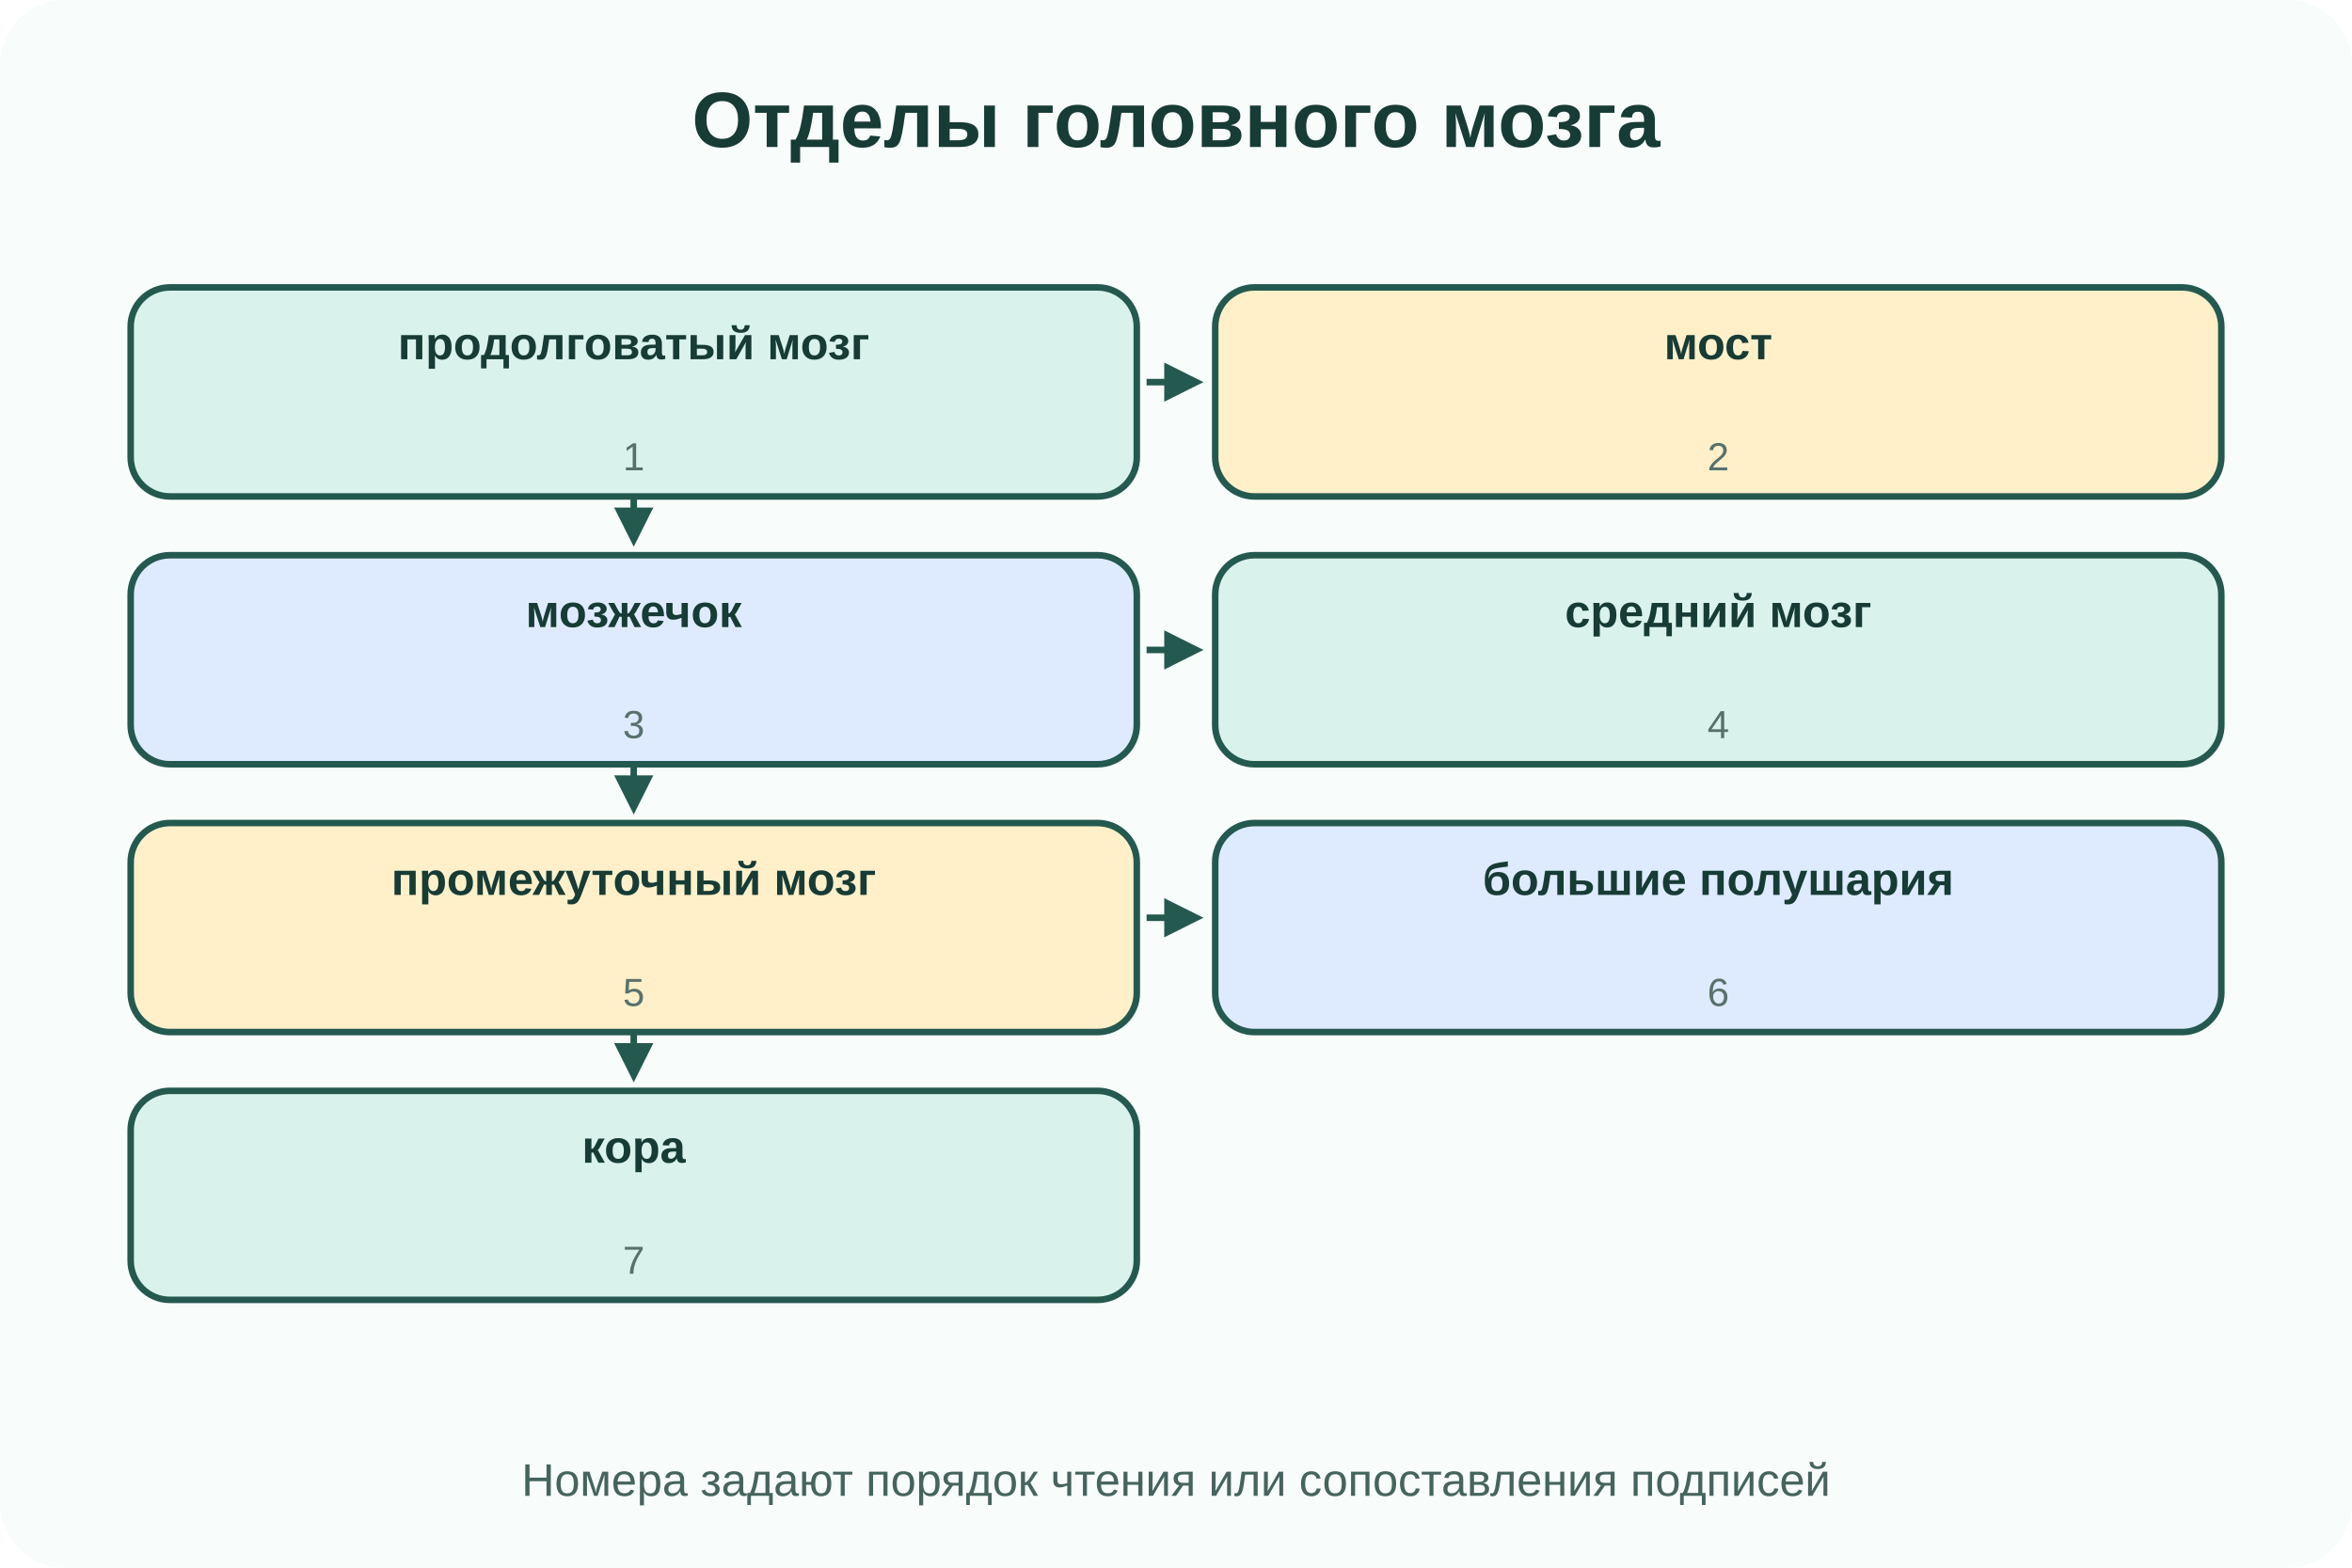
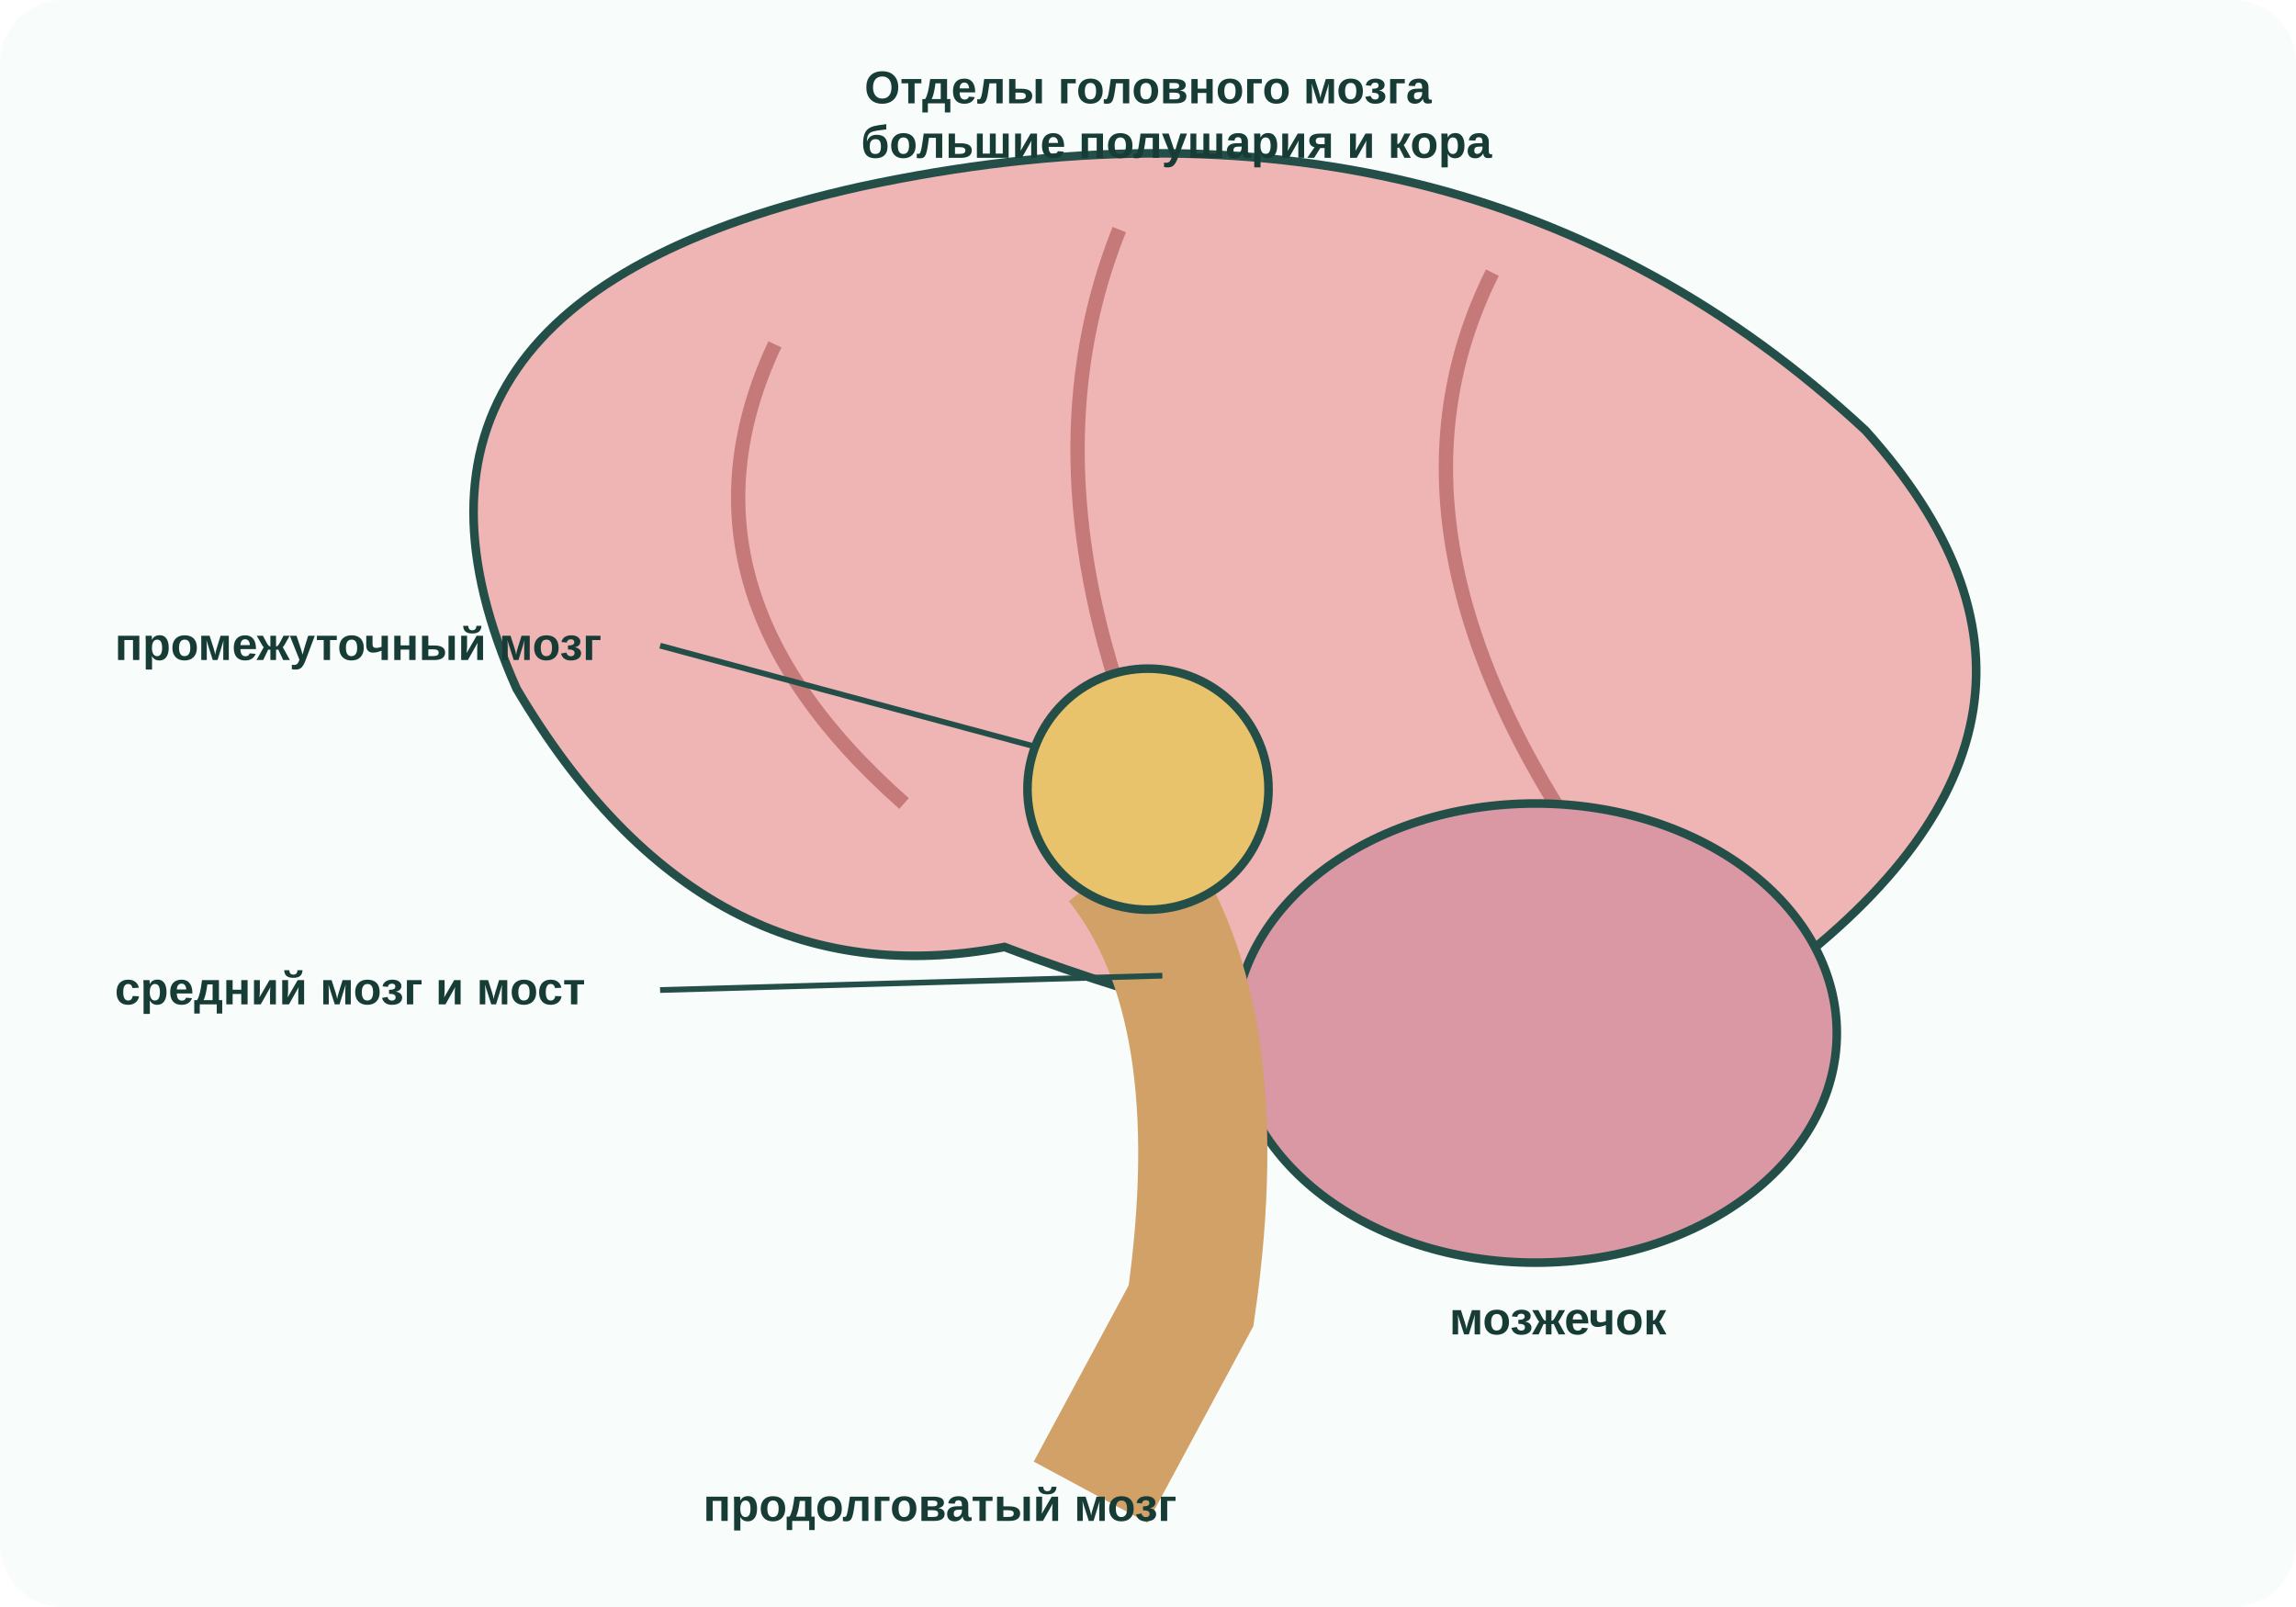
- <svg xmlns="http://www.w3.org/2000/svg" viewBox="0 0 720 480" role="img" aria-labelledby="title desc" preserveAspectRatio="xMidYMid meet">
+ <svg xmlns="http://www.w3.org/2000/svg" viewBox="0 0 800 560" role="img" aria-labelledby="title desc" preserveAspectRatio="xMidYMid meet">
  <defs>
-     <marker id="arrow" viewBox="0 0 10 10" refX="8" refY="5" markerWidth="6" markerHeight="6" orient="auto-start-reverse">
-       <path d="M0 0 L10 5 L0 10z" fill="#24594f" />
+     <marker id="arrow" viewBox="0 0 10 10" refX="8" refY="5" markerWidth="6" markerHeight="6" orient="auto">
+       <path d="M0 0L10 5L0 10z" fill="#244f49" />
    </marker>
+     <style>.t{font:600 16px Arial,sans-serif;fill:#173b35}.s{font:14px Arial,sans-serif;fill:#173b35}.lead{fill:none;stroke:#244f49;stroke-width:2}.flow{fill:none;stroke:#176b5b;stroke-width:4;marker-end:url(#arrow)}.organ{stroke:#244f49;stroke-width:3}.red{fill:#f7a4a4}.blue{fill:#9bc8ef}.cream{fill:#fff0c9}.green{fill:#b9e4d7}</style>
  </defs>
-   <style>.label{font:600 14px Arial,sans-serif;text-anchor:middle;fill:#173b35}.num{font:12px Arial,sans-serif;text-anchor:middle;fill:#58716c}.link{fill:none;stroke:#24594f;stroke-width:2}</style>
-   <rect width="100%" height="100%" rx="20" fill="#f8fcfb" />
-   <text x="360" y="45" style="font:700 24px Arial,sans-serif;text-anchor:middle;fill:#173b35">Отделы головного мозга</text>
-   <path d="M 351 117 H 366" class="link" marker-end="url(#arrow)" />
-   <path d="M 194 146 V 165" class="link" marker-end="url(#arrow)" />
-   <path d="M 351 199 H 366" class="link" marker-end="url(#arrow)" />
-   <path d="M 194 228 V 247" class="link" marker-end="url(#arrow)" />
-   <path d="M 351 281 H 366" class="link" marker-end="url(#arrow)" />
-   <path d="M 194 310 V 329" class="link" marker-end="url(#arrow)" />
-   <g>
-     <rect x="40" y="88" width="308" height="64" rx="12" fill="#d9f3ec" stroke="#24594f" stroke-width="2" />
-     <text x="194" y="110" class="label">
-       <tspan x="194" dy="0">продолговатый мозг</tspan>
-     </text>
-     <text x="194" y="144" class="num">1</text>
-   </g>
-   <g>
-     <rect x="372" y="88" width="308" height="64" rx="12" fill="#fff0c9" stroke="#24594f" stroke-width="2" />
-     <text x="526" y="110" class="label">
-       <tspan x="526" dy="0">мост</tspan>
-     </text>
-     <text x="526" y="144" class="num">2</text>
-   </g>
-   <g>
-     <rect x="40" y="170" width="308" height="64" rx="12" fill="#deebff" stroke="#24594f" stroke-width="2" />
-     <text x="194" y="192" class="label">
-       <tspan x="194" dy="0">мозжечок</tspan>
-     </text>
-     <text x="194" y="226" class="num">3</text>
-   </g>
-   <g>
-     <rect x="372" y="170" width="308" height="64" rx="12" fill="#d9f3ec" stroke="#24594f" stroke-width="2" />
-     <text x="526" y="192" class="label">
-       <tspan x="526" dy="0">средний мозг</tspan>
-     </text>
-     <text x="526" y="226" class="num">4</text>
-   </g>
-   <g>
-     <rect x="40" y="252" width="308" height="64" rx="12" fill="#fff0c9" stroke="#24594f" stroke-width="2" />
-     <text x="194" y="274" class="label">
-       <tspan x="194" dy="0">промежуточный мозг</tspan>
-     </text>
-     <text x="194" y="308" class="num">5</text>
-   </g>
-   <g>
-     <rect x="372" y="252" width="308" height="64" rx="12" fill="#deebff" stroke="#24594f" stroke-width="2" />
-     <text x="526" y="274" class="label">
-       <tspan x="526" dy="0">большие полушария</tspan>
-     </text>
-     <text x="526" y="308" class="num">6</text>
-   </g>
-   <g>
-     <rect x="40" y="334" width="308" height="64" rx="12" fill="#d9f3ec" stroke="#24594f" stroke-width="2" />
-     <text x="194" y="356" class="label">
-       <tspan x="194" dy="0">кора</tspan>
-     </text>
-     <text x="194" y="390" class="num">7</text>
-   </g>
-   <text x="360" y="458" style="font:14px Arial,sans-serif;text-anchor:middle;fill:#46645e">Номера задают порядок чтения или сопоставления подписей</text>
+   <rect width="800" height="560" rx="22" fill="#f8fcfb" />
+   <text x="400" y="36" text-anchor="middle" class="t" font-size="23">Отделы головного мозга</text>
+   <path d="M180 240Q120 105 300 65Q510 20 650 150Q740 250 620 340Q520 395 350 330Q245 350 180 240Z" fill="#efb4b4" class="organ" />
+   <path d="M270 120Q230 205 315 280M390 80Q350 180 420 310M520 95Q475 185 555 300" fill="none" stroke="#c67979" stroke-width="5" />
+   <ellipse cx="535" cy="360" rx="105" ry="80" fill="#d998a4" class="organ" />
+   <path d="M390 300Q430 350 415 455L380 520" fill="none" stroke="#d1a168" stroke-width="45" />
+   <circle cx="400" cy="275" r="42" fill="#e8c36b" class="organ" />
+   <text x="300" y="55" class="t">большие полушария и кора</text>
+   <text x="40" y="230" class="t">промежуточный мозг</text>
+   <path d="M230 225L360 260" class="lead" />
+   <text x="40" y="350" class="t">средний мозг и мост</text>
+   <path d="M230 345L405 340" class="lead" />
+   <text x="505" y="465" class="t">мозжечок</text>
+   <text x="245" y="530" class="t">продолговатый мозг</text>
</svg>
